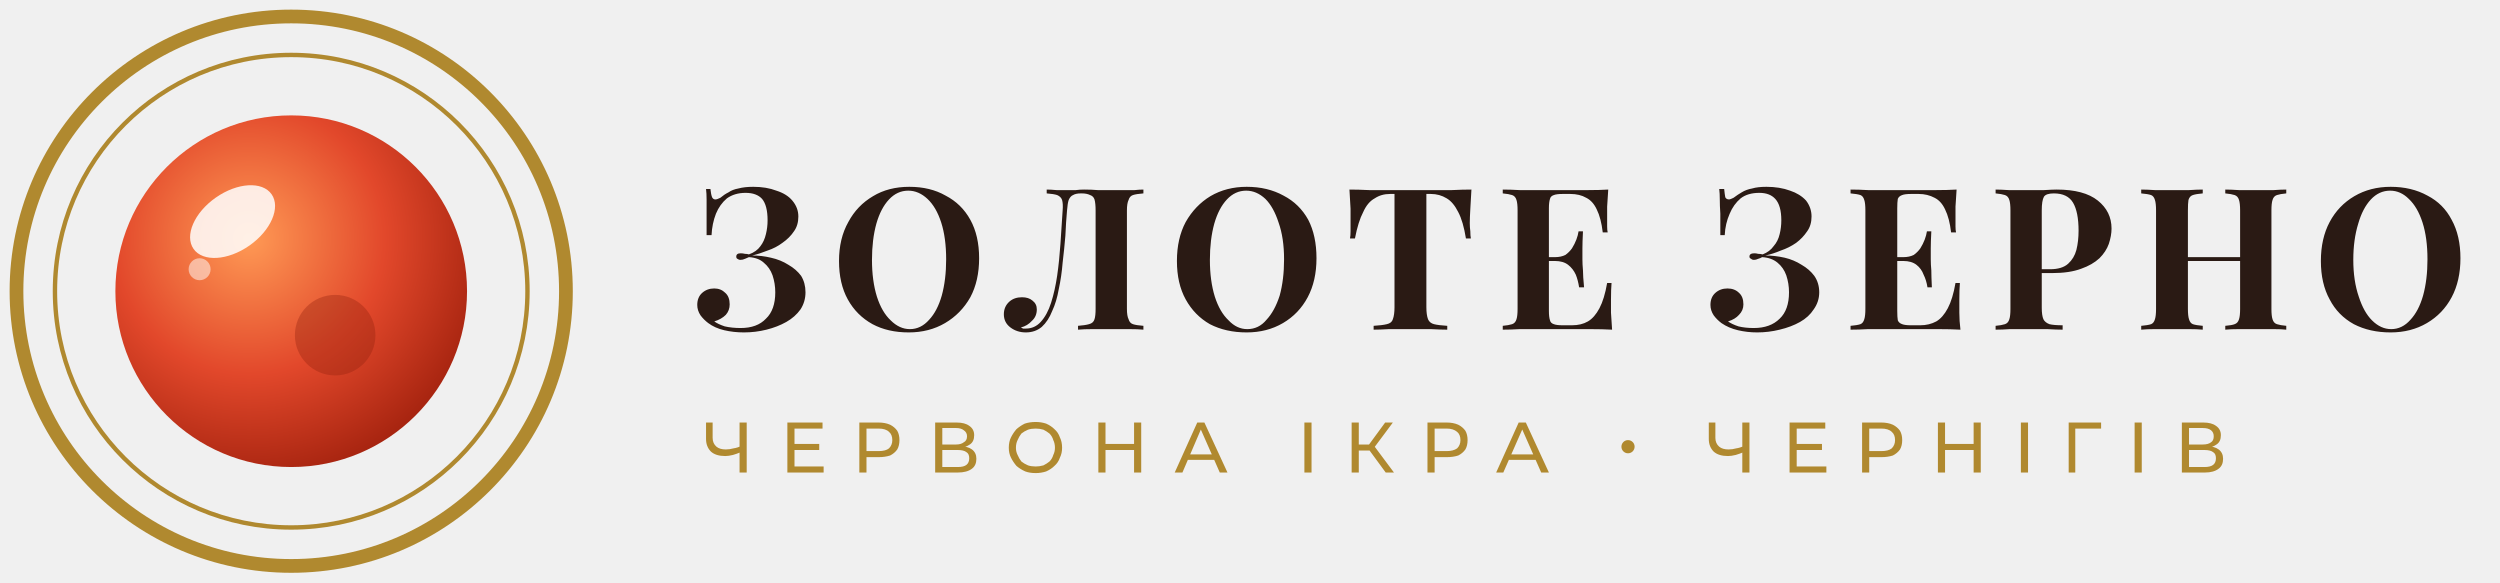
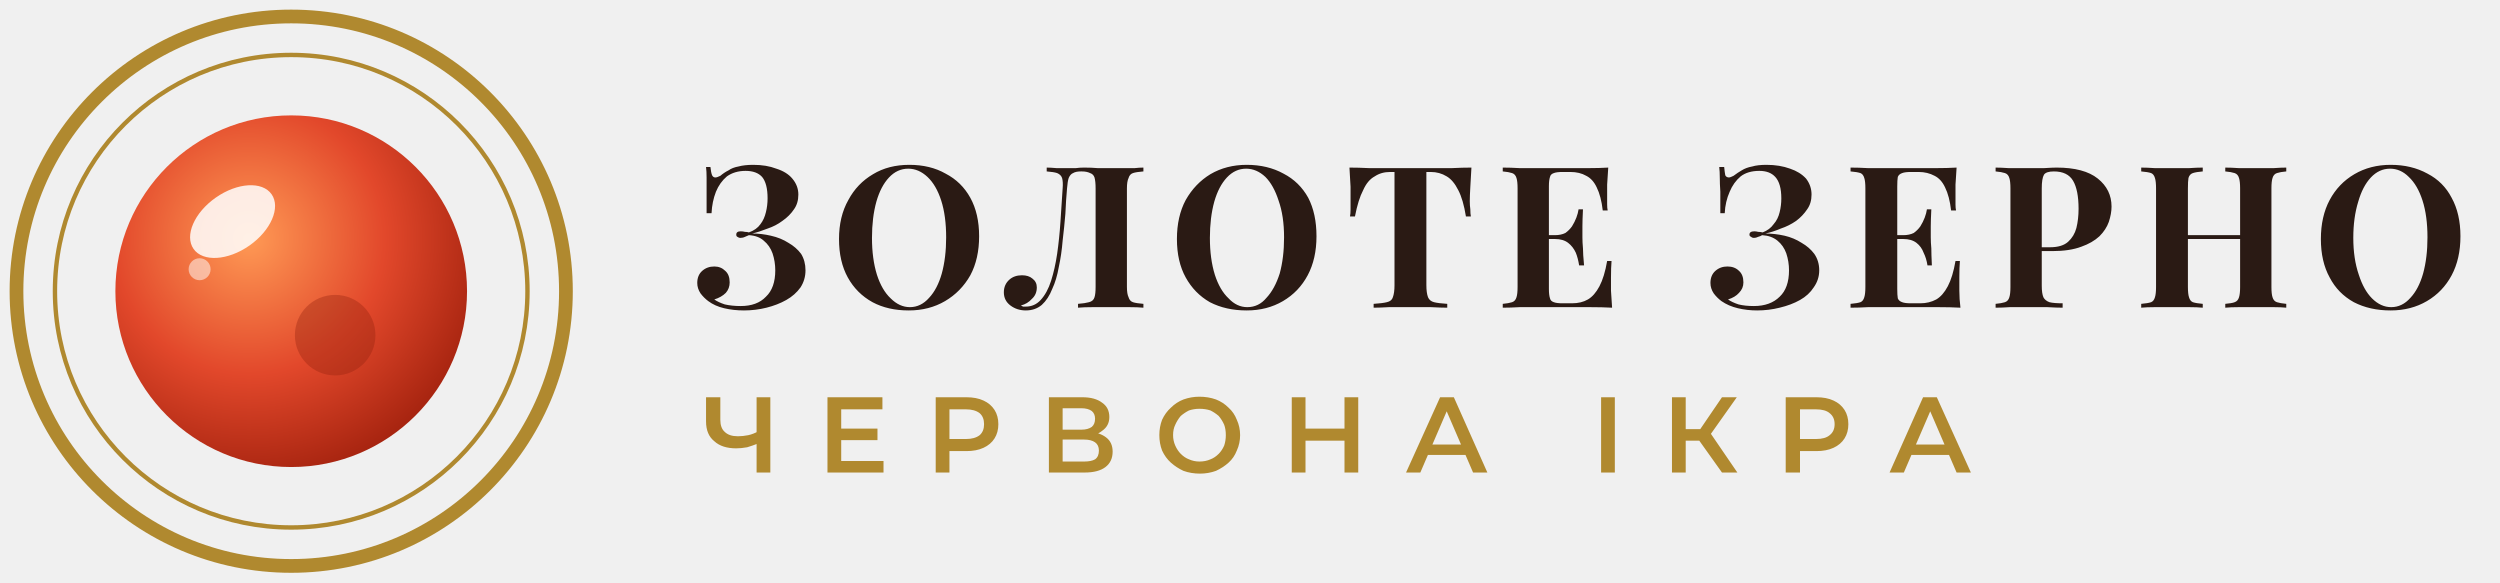
<svg xmlns="http://www.w3.org/2000/svg" viewBox="2 2 455 106" width="455" height="106">
  <defs>
    <radialGradient id="zg" cx="38%" cy="35%" r="70%">
      <stop offset="0" stop-color="#ff9a55" />
      <stop offset=".55" stop-color="#e2482b" />
      <stop offset="1" stop-color="#a5230f" />
    </radialGradient>
  </defs>
  <circle cx="55" cy="55" r="50" fill="none" stroke="#b0892f" stroke-width="2.5" />
  <circle cx="55" cy="55" r="43" fill="none" stroke="#b0892f" stroke-width=".8" />
  <circle cx="55" cy="55" r="32" fill="url(#zg)" />
  <circle cx="63.00" cy="63.00" r="7.33" fill="#8f1f0c" opacity=".35" />
  <ellipse cx="44.33" cy="42.33" rx="8.67" ry="5.33" fill="#fff" opacity=".85" transform="rotate(-35 44.33 42.33)" />
  <circle cx="38.33" cy="51.00" r="2.00" fill="#fff" opacity=".5" />
-   <path d="M139.1 36Q141.5 36 143.3 36.7Q145.2 37.3 146.2 38.5Q147.3 39.8 147.3 41.4Q147.3 43 146.5 44.1Q145.7 45.3 144.4 46.2Q143.2 47.1 141.7 47.6Q140.2 48.2 138.9 48.5Q140.6 48.5 142.3 48.9Q144.1 49.3 145.5 50.2Q146.9 51 147.8 52.2Q148.6 53.5 148.6 55.2Q148.6 56.9 147.7 58.3Q146.7 59.7 145.1 60.6Q143.5 61.5 141.5 62Q139.5 62.5 137.4 62.5Q135.5 62.5 133.8 62.1Q132.1 61.7 130.9 60.8Q130.1 60.2 129.5 59.4Q128.9 58.5 128.9 57.5Q128.9 56.1 129.8 55.3Q130.7 54.5 132 54.5Q133.2 54.5 134 55.3Q134.8 56 134.8 57.4Q134.8 58.5 134.1 59.3Q133.3 60.1 132 60.5Q132.7 61 133.9 61.4Q135.2 61.7 136.8 61.7Q139.8 61.7 141.4 60Q143.1 58.4 143.1 55.2Q143.1 53.6 142.6 52.1Q142.1 50.7 141 49.8Q140 48.9 138.3 48.8Q137.9 49 137.6 49.1Q137.2 49.3 136.7 49.3Q136.5 49.3 136.2 49.1Q136 49 136 48.7Q136 48.1 136.8 48.1Q137.2 48.1 137.6 48.2Q138 48.2 138.3 48.3Q139.7 47.8 140.4 46.8Q141.1 45.9 141.4 44.6Q141.7 43.4 141.7 42.1Q141.7 39.4 140.7 38.2Q139.7 37.1 137.7 37.1Q135.7 37.1 134.3 38.1Q133 39.2 132.3 40.9Q131.6 42.7 131.5 44.8H130.6Q130.6 42.5 130.6 40.9Q130.6 39.4 130.6 38.3Q130.6 37.2 130.5 36.4H131.3Q131.4 37.4 131.6 37.9Q131.8 38.3 132.2 38.3Q132.5 38.3 133.1 38Q133.8 37.4 134.6 37Q135.3 36.5 136.4 36.3Q137.5 36 139.1 36ZM167.5 36Q171.3 36 174.1 37.6Q177 39.1 178.6 42Q180.2 44.9 180.2 49Q180.2 53.1 178.6 56.1Q176.9 59.1 174 60.8Q171.1 62.5 167.4 62.5Q163.6 62.5 160.8 61Q157.9 59.4 156.3 56.5Q154.7 53.6 154.7 49.5Q154.7 45.4 156.4 42.4Q158 39.4 160.9 37.7Q163.7 36 167.5 36ZM167.3 36.7Q165.3 36.7 163.8 38.3Q162.3 39.9 161.5 42.7Q160.7 45.6 160.7 49.3Q160.7 53.1 161.6 56Q162.5 58.8 164.1 60.3Q165.7 61.9 167.6 61.9Q169.6 61.9 171.1 60.2Q172.6 58.6 173.4 55.8Q174.2 52.9 174.2 49.2Q174.2 45.3 173.3 42.5Q172.4 39.7 170.8 38.2Q169.2 36.7 167.3 36.7ZM210.1 36.5V37.2Q208.8 37.3 208.2 37.5Q207.6 37.7 207.4 38.4Q207.1 39 207.1 40.3V58.2Q207.1 59.5 207.4 60.1Q207.6 60.8 208.2 61Q208.8 61.2 210.1 61.3V62Q209.1 61.9 207.5 61.9Q206 61.9 204.2 61.9Q202.5 61.9 200.9 61.9Q199.3 61.9 198.2 62V61.3Q199.5 61.2 200.2 61Q201 60.8 201.2 60.1Q201.4 59.5 201.4 58.2V40.3Q201.4 39 201.2 38.3Q201 37.7 200.4 37.5Q199.8 37.2 198.9 37.2H198.7Q197.8 37.2 197.3 37.5Q196.8 37.7 196.5 38.4Q196.3 39 196.2 40.3Q196 42.5 195.9 44.9Q195.7 47.3 195.4 49.8Q195.2 52.3 194.7 54.6Q194.3 56.9 193.5 58.6Q192.8 60.4 191.6 61.5Q190.4 62.5 188.7 62.5Q187.1 62.5 185.9 61.6Q184.7 60.7 184.7 59.2Q184.7 57.8 185.7 56.9Q186.6 56.1 188 56.1Q189.2 56.1 189.9 56.7Q190.7 57.3 190.7 58.3Q190.7 59.6 189.8 60.4Q189 61.3 187.8 61.6Q188 61.7 188.2 61.8Q188.4 61.8 188.7 61.8Q190.3 61.8 191.4 60.6Q192.6 59.3 193.3 57.1Q194 54.9 194.4 52.2Q194.8 49.4 195 46.4Q195.2 43.3 195.4 40.3Q195.5 39.1 195.3 38.4Q195.1 37.8 194.4 37.5Q193.8 37.3 192.5 37.2V36.5Q193.2 36.5 194.3 36.6Q195.3 36.6 196.2 36.6Q197 36.6 197.8 36.6Q198.5 36.5 199.3 36.5Q200.7 36.5 201.8 36.6Q202.9 36.6 204.5 36.6Q205.4 36.6 206.4 36.6Q207.5 36.6 208.5 36.6Q209.4 36.5 210.1 36.5ZM228.9 36Q232.7 36 235.6 37.6Q238.5 39.1 240.1 42Q241.6 44.9 241.6 49Q241.6 53.1 240 56.1Q238.4 59.1 235.5 60.8Q232.6 62.5 228.9 62.5Q225.1 62.5 222.2 61Q219.4 59.4 217.8 56.5Q216.2 53.6 216.2 49.5Q216.2 45.4 217.8 42.4Q219.5 39.4 222.3 37.7Q225.2 36 228.9 36ZM228.8 36.7Q226.8 36.7 225.3 38.3Q223.8 39.9 223 42.7Q222.2 45.6 222.2 49.3Q222.2 53.1 223.1 56Q224 58.8 225.6 60.3Q227.1 61.9 229 61.9Q231.1 61.9 232.5 60.2Q234 58.6 234.9 55.8Q235.7 52.9 235.7 49.2Q235.7 45.3 234.7 42.5Q233.8 39.7 232.3 38.2Q230.7 36.7 228.8 36.7ZM269.8 36.5Q269.7 38.3 269.6 40Q269.5 41.7 269.5 42.6Q269.5 43.4 269.6 44.1Q269.6 44.9 269.7 45.4H268.8Q268.3 42.3 267.4 40.6Q266.5 38.8 265.3 38.1Q264 37.3 262.4 37.3H261.6V57.9Q261.6 59.3 261.9 60.1Q262.2 60.8 263 61Q263.8 61.2 265.4 61.3V62Q264.3 62 262.4 61.9Q260.6 61.9 258.6 61.9Q256.6 61.9 254.8 61.9Q253.1 62 252 62V61.3Q253.6 61.2 254.4 61Q255.3 60.8 255.5 60.1Q255.8 59.3 255.8 57.9V37.3H255Q253.4 37.3 252.2 38.1Q250.9 38.8 250.1 40.6Q249.2 42.3 248.6 45.4H247.7Q247.8 44.9 247.8 44.1Q247.8 43.4 247.8 42.6Q247.8 41.7 247.8 40Q247.7 38.3 247.6 36.5Q249.2 36.5 251.2 36.6Q253.2 36.6 255.1 36.6Q257.1 36.6 258.7 36.6Q260.3 36.6 262.3 36.6Q264.3 36.6 266.2 36.6Q268.2 36.5 269.8 36.5ZM294.7 36.5Q294.6 38.1 294.5 39.6Q294.5 41 294.5 41.8Q294.5 42.6 294.5 43.2Q294.5 43.9 294.6 44.3H293.7Q293.4 41.7 292.6 40.1Q291.9 38.6 290.7 38Q289.5 37.3 287.8 37.3H286.4Q285.3 37.3 284.8 37.5Q284.2 37.7 284.1 38.2Q283.9 38.8 283.9 39.9V58.6Q283.9 59.7 284.1 60.3Q284.2 60.8 284.8 61Q285.3 61.2 286.4 61.2H288.1Q289.8 61.2 291 60.5Q292.2 59.8 293.1 58.1Q294 56.4 294.5 53.5H295.3Q295.2 54.7 295.2 56.5Q295.2 57.4 295.2 58.9Q295.3 60.4 295.4 62Q293.6 61.9 291.3 61.9Q289 61.9 287.2 61.9Q286.3 61.9 284.9 61.9Q283.5 61.9 281.9 61.9Q280.2 61.9 278.6 61.9Q276.9 62 275.5 62V61.3Q276.6 61.2 277.2 61Q277.8 60.8 278 60.1Q278.2 59.5 278.2 58.2V40.3Q278.2 39 278 38.4Q277.8 37.7 277.2 37.5Q276.6 37.3 275.5 37.2V36.5Q276.9 36.5 278.6 36.6Q280.2 36.6 281.9 36.6Q283.5 36.6 284.9 36.6Q286.3 36.6 287.2 36.6Q288.9 36.6 291 36.6Q293.1 36.6 294.7 36.5ZM289.1 48.8Q289.1 48.8 289.1 49.2Q289.1 49.5 289.1 49.5H282.8Q282.8 49.5 282.8 49.2Q282.8 48.8 282.8 48.8ZM290.1 44.1Q290 46.1 290 47.2Q290 48.3 290 49.2Q290 50.1 290.1 51.2Q290.1 52.2 290.3 54.3H289.4Q289.2 53 288.8 52Q288.3 50.9 287.4 50.2Q286.5 49.5 285 49.5V48.8Q286.1 48.8 286.9 48.4Q287.6 47.9 288.1 47.2Q288.6 46.4 288.9 45.6Q289.2 44.8 289.3 44.1ZM323.5 36Q325.9 36 327.8 36.7Q329.6 37.3 330.7 38.5Q331.7 39.8 331.7 41.4Q331.7 43 330.9 44.1Q330.1 45.3 328.9 46.2Q327.6 47.1 326.1 47.6Q324.7 48.2 323.3 48.5Q325 48.5 326.8 48.9Q328.5 49.3 329.9 50.2Q331.3 51 332.2 52.2Q333.1 53.5 333.1 55.2Q333.1 56.9 332.1 58.3Q331.2 59.7 329.6 60.6Q328 61.5 325.9 62Q323.9 62.5 321.8 62.5Q320 62.5 318.3 62.1Q316.6 61.7 315.3 60.8Q314.5 60.2 313.9 59.4Q313.3 58.5 313.3 57.5Q313.3 56.1 314.2 55.3Q315.1 54.5 316.4 54.5Q317.7 54.5 318.5 55.3Q319.3 56 319.3 57.4Q319.3 58.5 318.5 59.3Q317.8 60.1 316.5 60.5Q317.2 61 318.4 61.4Q319.6 61.7 321.2 61.7Q324.2 61.7 325.9 60Q327.6 58.4 327.6 55.2Q327.6 53.6 327.1 52.1Q326.6 50.7 325.5 49.8Q324.4 48.9 322.7 48.8Q322.4 49 322 49.1Q321.6 49.3 321.2 49.3Q320.9 49.3 320.7 49.1Q320.4 49 320.4 48.7Q320.4 48.1 321.3 48.1Q321.6 48.1 322 48.2Q322.4 48.2 322.8 48.3Q324.1 47.8 324.8 46.8Q325.6 45.9 325.9 44.6Q326.2 43.4 326.2 42.1Q326.2 39.4 325.1 38.2Q324.1 37.1 322.2 37.1Q320.1 37.1 318.8 38.1Q317.5 39.2 316.8 40.9Q316 42.7 315.9 44.8H315.1Q315.1 42.5 315.1 40.9Q315 39.4 315 38.3Q315 37.2 314.9 36.4H315.8Q315.9 37.4 316 37.9Q316.2 38.3 316.7 38.3Q316.9 38.3 317.5 38Q318.3 37.4 319 37Q319.8 36.5 320.9 36.3Q321.9 36 323.5 36ZM358.1 36.5Q358 38.1 357.9 39.6Q357.9 41 357.9 41.8Q357.9 42.6 357.9 43.2Q357.9 43.9 358 44.3H357.1Q356.8 41.7 356 40.1Q355.3 38.6 354.1 38Q352.8 37.3 351.2 37.3H349.8Q348.7 37.3 348.2 37.5Q347.6 37.7 347.4 38.2Q347.3 38.8 347.3 39.9V58.6Q347.3 59.7 347.4 60.3Q347.6 60.8 348.2 61Q348.7 61.2 349.8 61.2H351.5Q353.1 61.2 354.4 60.5Q355.6 59.8 356.5 58.1Q357.4 56.4 357.9 53.5H358.7Q358.6 54.7 358.6 56.5Q358.6 57.4 358.6 58.9Q358.6 60.4 358.8 62Q357 61.9 354.7 61.9Q352.4 61.9 350.6 61.9Q349.7 61.9 348.3 61.9Q346.9 61.9 345.3 61.9Q343.6 61.9 342 61.9Q340.3 62 338.8 62V61.3Q340 61.2 340.6 61Q341.1 60.8 341.3 60.1Q341.5 59.5 341.5 58.2V40.3Q341.5 39 341.3 38.4Q341.1 37.7 340.6 37.5Q340 37.3 338.8 37.2V36.5Q340.3 36.5 342 36.6Q343.6 36.6 345.3 36.6Q346.9 36.6 348.3 36.6Q349.7 36.6 350.6 36.6Q352.2 36.6 354.3 36.6Q356.4 36.6 358.1 36.5ZM352.5 48.8Q352.5 48.8 352.5 49.2Q352.5 49.5 352.5 49.5H346.2Q346.2 49.5 346.2 49.2Q346.2 48.8 346.2 48.8ZM353.5 44.1Q353.4 46.1 353.4 47.2Q353.4 48.3 353.4 49.2Q353.4 50.1 353.5 51.2Q353.5 52.2 353.6 54.3H352.8Q352.6 53 352.1 52Q351.7 50.9 350.8 50.2Q349.9 49.5 348.4 49.5V48.8Q349.5 48.8 350.3 48.4Q351 47.9 351.5 47.2Q352 46.4 352.3 45.6Q352.6 44.8 352.7 44.1ZM365.2 36.5Q366.1 36.5 367.6 36.6Q369.1 36.6 370.6 36.6Q372.4 36.6 374 36.6Q375.6 36.5 376.3 36.5Q381.3 36.5 383.8 38.5Q386.3 40.5 386.3 43.6Q386.3 44.9 385.8 46.4Q385.3 47.8 384.1 49Q382.8 50.2 380.8 50.9Q378.7 51.7 375.5 51.7H371.8V51H375.1Q377.3 51 378.4 50Q379.5 49 379.9 47.5Q380.3 45.9 380.3 44Q380.3 40.6 379.3 38.9Q378.3 37.2 375.8 37.2Q374.4 37.2 374 37.8Q373.6 38.5 373.6 40.3V58Q373.6 59.4 373.9 60.1Q374.2 60.7 375 61Q375.8 61.2 377.4 61.2V62Q376.3 62 374.6 61.9Q372.8 61.9 370.9 61.9Q369.3 61.9 367.8 61.9Q366.4 62 365.2 62V61.3Q366.3 61.2 366.9 61Q367.5 60.8 367.7 60.1Q367.9 59.5 367.9 58.2V40.3Q367.9 39 367.7 38.4Q367.5 37.7 366.9 37.5Q366.3 37.3 365.2 37.2ZM407 62V61.3Q408.2 61.2 408.7 61Q409.3 60.8 409.5 60.1Q409.7 59.5 409.7 58.2V40.3Q409.7 39 409.5 38.4Q409.3 37.7 408.7 37.5Q408.1 37.3 407 37.2V36.5Q408 36.5 409.5 36.6Q411.1 36.6 412.7 36.6Q414.3 36.6 415.8 36.6Q417.2 36.5 418.1 36.5V37.2Q417 37.3 416.4 37.5Q415.8 37.7 415.6 38.4Q415.4 39 415.4 40.3V58.2Q415.4 59.5 415.6 60.1Q415.8 60.8 416.4 61Q417 61.2 418.1 61.3V62Q417.2 61.9 415.8 61.9Q414.3 61.9 412.7 61.9Q411.1 61.9 409.5 61.9Q408 61.9 407 62ZM391.7 62V61.3Q392.9 61.2 393.5 61Q394 60.8 394.2 60.1Q394.4 59.5 394.4 58.2V40.3Q394.4 39 394.2 38.4Q394 37.7 393.5 37.5Q392.9 37.3 391.7 37.2V36.5Q392.7 36.5 394.2 36.6Q395.7 36.6 397.4 36.6Q398.9 36.6 400.4 36.6Q401.9 36.5 402.9 36.5V37.2Q401.7 37.3 401.1 37.5Q400.5 37.7 400.3 38.4Q400.2 39 400.2 40.3V58.2Q400.2 59.5 400.4 60.1Q400.6 60.8 401.1 61Q401.7 61.2 402.9 61.3V62Q401.9 61.9 400.4 61.9Q398.9 61.9 397.4 61.9Q395.7 61.9 394.2 61.9Q392.7 61.9 391.7 62ZM397.8 49.5V48.8H412V49.5ZM437.1 36Q440.9 36 443.8 37.6Q446.7 39.1 448.2 42Q449.8 44.9 449.8 49Q449.8 53.1 448.2 56.1Q446.6 59.1 443.7 60.8Q440.8 62.5 437.1 62.5Q433.3 62.5 430.4 61Q427.5 59.4 426 56.5Q424.4 53.6 424.4 49.5Q424.4 45.4 426 42.4Q427.6 39.4 430.5 37.7Q433.4 36 437.1 36ZM437 36.7Q435 36.7 433.5 38.3Q432 39.9 431.2 42.7Q430.3 45.6 430.3 49.3Q430.3 53.1 431.3 56Q432.2 58.8 433.7 60.3Q435.3 61.9 437.2 61.9Q439.2 61.9 440.7 60.2Q442.2 58.6 443 55.8Q443.8 52.9 443.8 49.2Q443.8 45.3 442.9 42.5Q442 39.7 440.4 38.2Q438.9 36.7 437 36.7Z" fill="#2a1a14" />
-   <path d="M134 85Q132.3 85 131.4 84.2Q130.5 83.3 130.5 81.9V78.9H131.7V81.7Q131.7 82.7 132.4 83.3Q133 83.8 134.1 83.8Q134.8 83.8 135.5 83.6Q136.2 83.5 136.8 83.2L136.8 84.3Q136.1 84.6 135.4 84.8Q134.6 85 134 85ZM136.6 88V78.9H137.9V88ZM145.3 88V78.9H151.7V80H146.6V86.9H151.9V88ZM146.4 83.9V82.8H151.1V83.9ZM158.4 88V78.9H161.9Q163.1 78.9 164 79.3Q164.8 79.7 165.3 80.4Q165.7 81.1 165.7 82.1Q165.7 83.1 165.3 83.8Q164.8 84.5 164 84.9Q163.1 85.2 161.9 85.2H159.1L159.7 84.6V88ZM159.7 84.8 159.1 84.1H161.9Q163.2 84.1 163.8 83.6Q164.4 83 164.4 82.1Q164.4 81.1 163.8 80.6Q163.2 80 161.9 80H159.1L159.7 79.4ZM172.2 88V78.9H176.1Q177.6 78.9 178.4 79.5Q179.3 80.1 179.3 81.2Q179.3 82.4 178.5 82.9Q177.7 83.5 176.3 83.5L176.6 83.2Q178.1 83.2 178.9 83.8Q179.7 84.4 179.7 85.5Q179.7 86.7 178.9 87.3Q178 88 176.3 88ZM173.5 87H176.3Q177.4 87 177.9 86.6Q178.4 86.2 178.4 85.4Q178.4 84.6 177.9 84.3Q177.4 83.9 176.3 83.9H173.5ZM173.5 82.9H176Q176.9 82.9 177.4 82.5Q178 82.2 178 81.4Q178 80.7 177.4 80.3Q176.9 79.9 176 79.9H173.5ZM190.5 88.1Q189.4 88.1 188.6 87.8Q187.7 87.4 187 86.8Q186.4 86.1 186 85.3Q185.6 84.5 185.6 83.5Q185.6 82.4 186 81.6Q186.4 80.8 187 80.1Q187.7 79.5 188.5 79.1Q189.4 78.8 190.5 78.8Q191.5 78.8 192.4 79.1Q193.3 79.5 193.9 80.1Q194.6 80.7 194.9 81.6Q195.3 82.4 195.3 83.5Q195.3 84.5 194.9 85.3Q194.6 86.2 193.9 86.8Q193.3 87.4 192.4 87.8Q191.5 88.1 190.5 88.1ZM190.5 86.9Q191.2 86.9 191.9 86.7Q192.5 86.4 193 86Q193.5 85.5 193.7 84.8Q194 84.2 194 83.5Q194 82.7 193.7 82.1Q193.5 81.4 193 80.9Q192.5 80.5 191.9 80.2Q191.2 80 190.5 80Q189.7 80 189.1 80.2Q188.4 80.5 187.9 80.9Q187.5 81.4 187.2 82.1Q186.9 82.7 186.9 83.5Q186.9 84.2 187.2 84.8Q187.5 85.5 187.9 86Q188.4 86.4 189.1 86.7Q189.7 86.9 190.5 86.9ZM208.4 88V78.9H209.7V88ZM201.9 88V78.9H203.2V88ZM203.1 83.9V82.8H208.6V83.9ZM215.8 88 219.9 78.9H221.2L225.4 88H224L220.3 79.6H220.8L217.2 88ZM217.6 85.7 217.9 84.7H223L223.4 85.7ZM239.4 88V78.9H240.7V88ZM254.2 88 250.9 83.5 251.9 82.9 255.7 88ZM248 88V78.9H249.3V88ZM248.9 84V82.9H251.9V84ZM252 83.6 250.8 83.4 254.1 78.9H255.5ZM261.8 88V78.9H265.3Q266.5 78.9 267.4 79.3Q268.2 79.7 268.7 80.4Q269.1 81.1 269.1 82.1Q269.1 83.1 268.7 83.8Q268.2 84.5 267.4 84.9Q266.5 85.2 265.3 85.2H262.5L263.1 84.6V88ZM263.1 84.8 262.5 84.1H265.3Q266.5 84.1 267.2 83.6Q267.8 83 267.8 82.1Q267.8 81.1 267.2 80.6Q266.5 80 265.3 80H262.5L263.1 79.4ZM274.3 88 278.4 78.9H279.7L283.9 88H282.5L278.8 79.6H279.3L275.6 88ZM276.1 85.7 276.4 84.7H281.5L281.9 85.7ZM316.5 85Q314.8 85 313.9 84.2Q313 83.3 313 81.9V78.9H314.2V81.7Q314.2 82.7 314.9 83.3Q315.5 83.8 316.6 83.8Q317.3 83.8 318 83.6Q318.7 83.5 319.3 83.2L319.3 84.3Q318.6 84.6 317.9 84.8Q317.1 85 316.5 85ZM319.1 88V78.9H320.4V88ZM327.7 88V78.9H334.2V80H329V86.9H334.4V88ZM328.9 83.9V82.8H333.6V83.9ZM340.9 88V78.9H344.4Q345.6 78.9 346.5 79.3Q347.3 79.7 347.8 80.4Q348.2 81.1 348.2 82.1Q348.2 83.1 347.8 83.8Q347.3 84.5 346.5 84.9Q345.6 85.2 344.4 85.2H341.6L342.2 84.6V88ZM342.2 84.8 341.6 84.1H344.4Q345.7 84.1 346.3 83.6Q346.9 83 346.9 82.1Q346.9 81.1 346.3 80.6Q345.7 80 344.4 80H341.6L342.2 79.4ZM361.2 88V78.9H362.5V88ZM354.7 88V78.9H356V88ZM355.8 83.9V82.8H361.3V83.9ZM369.8 88V78.9H371.1V88ZM378.5 88V78.9H384.4L384.4 80H379.4L379.7 79.7L379.7 88ZM390.5 88V78.9H391.8V88ZM399.1 88V78.9H403Q404.5 78.9 405.3 79.5Q406.2 80.1 406.2 81.2Q406.2 82.4 405.4 82.9Q404.6 83.5 403.3 83.5L403.5 83.2Q405 83.2 405.8 83.8Q406.6 84.4 406.6 85.5Q406.6 86.7 405.8 87.3Q404.9 88 403.3 88ZM400.4 87H403.2Q404.3 87 404.8 86.6Q405.3 86.2 405.3 85.4Q405.3 84.6 404.8 84.3Q404.3 83.9 403.2 83.9H400.4ZM400.4 82.9H402.9Q403.9 82.9 404.4 82.5Q404.9 82.2 404.9 81.4Q404.9 80.7 404.4 80.3Q403.9 79.9 402.9 79.9H400.4Z" fill="#b0892f" />
-   <circle cx="298.3" cy="83.3" r="1.2" fill="#b0892f" />
+   <path d="M139.1 32Q141.5 32 143.3 32.7Q145.2 33.3 146.2 34.5Q147.3 35.8 147.3 37.4Q147.3 39 146.5 40.1Q145.7 41.3 144.4 42.2Q143.2 43.1 141.7 43.6Q140.2 44.2 138.9 44.5Q140.6 44.5 142.3 44.9Q144.1 45.3 145.5 46.2Q146.9 47 147.8 48.2Q148.6 49.5 148.6 51.2Q148.6 52.9 147.7 54.3Q146.7 55.7 145.1 56.6Q143.5 57.5 141.5 58Q139.5 58.5 137.4 58.5Q135.5 58.5 133.8 58.1Q132.1 57.7 130.9 56.8Q130.1 56.2 129.5 55.4Q128.9 54.5 128.9 53.5Q128.9 52.1 129.8 51.3Q130.7 50.5 132 50.5Q133.2 50.5 134 51.3Q134.8 52 134.8 53.4Q134.8 54.5 134.1 55.3Q133.3 56.1 132 56.5Q132.7 57 133.9 57.4Q135.2 57.7 136.8 57.7Q139.8 57.7 141.4 56Q143.1 54.4 143.1 51.2Q143.1 49.6 142.6 48.1Q142.1 46.7 141 45.8Q140 44.9 138.3 44.8Q137.9 45 137.6 45.1Q137.2 45.3 136.7 45.3Q136.5 45.3 136.2 45.1Q136 45 136 44.7Q136 44.1 136.8 44.1Q137.2 44.1 137.6 44.2Q138 44.2 138.3 44.3Q139.7 43.8 140.4 42.8Q141.1 41.9 141.4 40.6Q141.7 39.4 141.7 38.1Q141.7 35.4 140.7 34.2Q139.7 33.1 137.7 33.1Q135.7 33.1 134.3 34.1Q133 35.2 132.3 36.9Q131.6 38.7 131.5 40.8H130.6Q130.6 38.5 130.6 36.9Q130.6 35.4 130.6 34.3Q130.6 33.2 130.5 32.4H131.3Q131.4 33.4 131.6 33.9Q131.8 34.3 132.2 34.3Q132.5 34.3 133.1 34Q133.8 33.4 134.6 33Q135.3 32.5 136.4 32.3Q137.5 32 139.1 32ZM167.5 32Q171.3 32 174.1 33.6Q177 35.1 178.6 38Q180.2 40.9 180.2 45Q180.2 49.1 178.6 52.1Q176.9 55.1 174 56.8Q171.1 58.5 167.4 58.5Q163.6 58.5 160.8 57Q157.9 55.4 156.3 52.5Q154.7 49.6 154.7 45.5Q154.7 41.4 156.4 38.4Q158 35.4 160.9 33.7Q163.7 32 167.5 32ZM167.3 32.7Q165.3 32.7 163.8 34.3Q162.3 35.9 161.5 38.7Q160.7 41.6 160.7 45.3Q160.7 49.1 161.6 52Q162.5 54.8 164.1 56.3Q165.7 57.9 167.6 57.9Q169.6 57.9 171.1 56.2Q172.6 54.6 173.4 51.8Q174.2 48.9 174.2 45.2Q174.2 41.3 173.3 38.5Q172.4 35.7 170.8 34.2Q169.2 32.7 167.3 32.7ZM210.1 32.5V33.2Q208.8 33.3 208.2 33.5Q207.6 33.7 207.4 34.4Q207.1 35 207.1 36.3V54.2Q207.1 55.5 207.4 56.1Q207.6 56.8 208.2 57Q208.8 57.2 210.1 57.3V58Q209.1 57.9 207.5 57.9Q206 57.9 204.2 57.9Q202.5 57.9 200.9 57.9Q199.3 57.9 198.2 58V57.3Q199.5 57.2 200.2 57Q201 56.8 201.2 56.1Q201.4 55.5 201.4 54.2V36.3Q201.4 35 201.2 34.3Q201 33.7 200.4 33.5Q199.8 33.2 198.9 33.2H198.7Q197.8 33.2 197.3 33.5Q196.8 33.7 196.5 34.4Q196.3 35 196.2 36.3Q196 38.5 195.9 40.9Q195.7 43.3 195.4 45.8Q195.2 48.3 194.7 50.6Q194.3 52.9 193.5 54.6Q192.8 56.4 191.6 57.5Q190.4 58.5 188.7 58.5Q187.1 58.5 185.9 57.6Q184.7 56.7 184.7 55.2Q184.7 53.8 185.7 52.9Q186.6 52.1 188 52.1Q189.2 52.1 189.9 52.7Q190.7 53.3 190.7 54.3Q190.7 55.6 189.8 56.4Q189 57.3 187.8 57.6Q188 57.7 188.2 57.8Q188.4 57.8 188.7 57.8Q190.3 57.8 191.4 56.6Q192.6 55.3 193.3 53.1Q194 50.9 194.4 48.2Q194.8 45.4 195 42.4Q195.2 39.3 195.4 36.3Q195.5 35.1 195.3 34.4Q195.1 33.8 194.4 33.5Q193.8 33.3 192.5 33.2V32.5Q193.2 32.5 194.3 32.6Q195.3 32.6 196.2 32.6Q197 32.6 197.8 32.6Q198.5 32.5 199.3 32.5Q200.7 32.5 201.8 32.6Q202.9 32.6 204.5 32.6Q205.4 32.6 206.4 32.6Q207.5 32.6 208.5 32.6Q209.4 32.5 210.1 32.5ZM228.9 32Q232.7 32 235.6 33.6Q238.5 35.1 240.1 38Q241.6 40.9 241.6 45Q241.6 49.1 240 52.1Q238.4 55.1 235.5 56.8Q232.6 58.5 228.9 58.5Q225.1 58.5 222.2 57Q219.4 55.4 217.8 52.5Q216.2 49.6 216.2 45.5Q216.2 41.4 217.8 38.4Q219.5 35.4 222.3 33.7Q225.2 32 228.9 32ZM228.8 32.7Q226.8 32.7 225.3 34.3Q223.8 35.9 223 38.7Q222.2 41.6 222.2 45.3Q222.2 49.1 223.1 52Q224 54.8 225.6 56.3Q227.1 57.9 229 57.9Q231.1 57.9 232.5 56.2Q234 54.6 234.9 51.8Q235.7 48.9 235.7 45.2Q235.7 41.3 234.7 38.5Q233.8 35.7 232.3 34.2Q230.7 32.7 228.8 32.7ZM269.8 32.5Q269.7 34.3 269.6 36Q269.5 37.7 269.5 38.6Q269.5 39.4 269.6 40.1Q269.6 40.9 269.7 41.4H268.8Q268.3 38.3 267.4 36.6Q266.5 34.8 265.3 34.1Q264 33.3 262.4 33.3H261.6V53.9Q261.6 55.3 261.9 56.1Q262.2 56.8 263 57Q263.8 57.2 265.4 57.3V58Q264.3 58 262.4 57.9Q260.6 57.9 258.6 57.9Q256.6 57.9 254.8 57.9Q253.1 58 252 58V57.3Q253.6 57.2 254.4 57Q255.3 56.8 255.5 56.1Q255.8 55.3 255.8 53.9V33.3H255Q253.4 33.3 252.2 34.1Q250.9 34.8 250.1 36.6Q249.2 38.3 248.6 41.4H247.7Q247.8 40.9 247.8 40.1Q247.8 39.4 247.8 38.6Q247.8 37.7 247.8 36Q247.7 34.3 247.6 32.5Q249.2 32.5 251.2 32.6Q253.2 32.6 255.1 32.6Q257.1 32.6 258.7 32.6Q260.3 32.6 262.3 32.6Q264.3 32.6 266.2 32.6Q268.2 32.5 269.8 32.5ZM294.7 32.5Q294.6 34.1 294.5 35.6Q294.5 37 294.5 37.8Q294.5 38.6 294.5 39.2Q294.5 39.9 294.6 40.3H293.7Q293.4 37.7 292.6 36.1Q291.9 34.6 290.7 34Q289.5 33.3 287.8 33.3H286.4Q285.3 33.3 284.8 33.5Q284.2 33.7 284.1 34.2Q283.9 34.8 283.9 35.9V54.6Q283.9 55.7 284.1 56.3Q284.2 56.8 284.8 57Q285.3 57.2 286.4 57.2H288.1Q289.8 57.2 291 56.5Q292.2 55.8 293.1 54.1Q294 52.4 294.5 49.5H295.3Q295.2 50.7 295.2 52.5Q295.2 53.4 295.2 54.9Q295.3 56.4 295.4 58Q293.6 57.9 291.3 57.9Q289 57.9 287.2 57.9Q286.3 57.9 284.9 57.9Q283.5 57.9 281.9 57.9Q280.2 57.9 278.6 57.9Q276.9 58 275.5 58V57.3Q276.6 57.2 277.2 57Q277.8 56.8 278 56.1Q278.2 55.5 278.2 54.2V36.3Q278.2 35 278 34.4Q277.8 33.7 277.2 33.5Q276.6 33.3 275.5 33.2V32.5Q276.9 32.5 278.6 32.6Q280.2 32.6 281.9 32.6Q283.5 32.6 284.9 32.6Q286.3 32.6 287.2 32.6Q288.9 32.6 291 32.6Q293.1 32.6 294.7 32.5ZM289.1 44.8Q289.1 44.8 289.1 45.2Q289.1 45.5 289.1 45.5H282.8Q282.8 45.5 282.8 45.2Q282.8 44.8 282.8 44.8ZM290.1 40.1Q290 42.1 290 43.2Q290 44.3 290 45.2Q290 46.1 290.1 47.2Q290.1 48.2 290.3 50.3H289.4Q289.2 49 288.8 48Q288.3 46.9 287.4 46.2Q286.5 45.5 285 45.5V44.8Q286.1 44.8 286.9 44.4Q287.6 43.9 288.1 43.2Q288.6 42.4 288.9 41.6Q289.2 40.8 289.3 40.1ZM323.5 32Q325.9 32 327.8 32.7Q329.6 33.3 330.7 34.5Q331.7 35.8 331.7 37.4Q331.7 39 330.9 40.1Q330.1 41.3 328.9 42.2Q327.6 43.1 326.1 43.6Q324.7 44.2 323.3 44.5Q325 44.5 326.8 44.9Q328.5 45.3 329.9 46.2Q331.3 47 332.2 48.2Q333.1 49.5 333.1 51.2Q333.1 52.9 332.1 54.3Q331.2 55.7 329.6 56.6Q328 57.5 325.9 58Q323.9 58.5 321.8 58.5Q320 58.5 318.3 58.1Q316.6 57.7 315.3 56.8Q314.5 56.2 313.9 55.4Q313.3 54.5 313.3 53.5Q313.3 52.1 314.2 51.3Q315.1 50.5 316.4 50.5Q317.7 50.5 318.5 51.3Q319.3 52 319.3 53.4Q319.3 54.5 318.5 55.3Q317.8 56.1 316.5 56.5Q317.2 57 318.4 57.4Q319.6 57.7 321.2 57.7Q324.2 57.7 325.9 56Q327.6 54.4 327.6 51.2Q327.6 49.6 327.1 48.1Q326.6 46.7 325.5 45.8Q324.4 44.9 322.7 44.8Q322.4 45 322 45.1Q321.6 45.3 321.2 45.3Q320.9 45.3 320.7 45.1Q320.4 45 320.4 44.7Q320.4 44.1 321.3 44.1Q321.6 44.1 322 44.2Q322.4 44.2 322.8 44.3Q324.1 43.8 324.8 42.8Q325.6 41.9 325.9 40.6Q326.2 39.4 326.2 38.1Q326.2 35.4 325.1 34.2Q324.1 33.1 322.2 33.1Q320.1 33.1 318.8 34.1Q317.5 35.2 316.8 36.9Q316 38.7 315.9 40.8H315.1Q315.1 38.5 315.1 36.9Q315 35.4 315 34.3Q315 33.2 314.9 32.4H315.8Q315.9 33.4 316 33.9Q316.2 34.3 316.7 34.3Q316.9 34.3 317.5 34Q318.3 33.4 319 33Q319.8 32.5 320.9 32.3Q321.9 32 323.5 32ZM358.1 32.5Q358 34.1 357.9 35.6Q357.9 37 357.9 37.8Q357.9 38.6 357.9 39.2Q357.9 39.9 358 40.3H357.1Q356.8 37.7 356 36.1Q355.3 34.6 354.1 34Q352.8 33.3 351.2 33.3H349.8Q348.7 33.3 348.2 33.5Q347.6 33.7 347.4 34.2Q347.3 34.8 347.3 35.9V54.6Q347.3 55.7 347.4 56.3Q347.6 56.8 348.2 57Q348.7 57.2 349.8 57.2H351.5Q353.1 57.2 354.4 56.5Q355.6 55.8 356.5 54.1Q357.4 52.4 357.9 49.5H358.7Q358.6 50.7 358.6 52.5Q358.6 53.4 358.6 54.9Q358.6 56.4 358.8 58Q357 57.9 354.7 57.9Q352.4 57.9 350.6 57.9Q349.7 57.9 348.3 57.9Q346.9 57.9 345.3 57.9Q343.6 57.9 342 57.9Q340.3 58 338.8 58V57.3Q340 57.2 340.6 57Q341.1 56.8 341.3 56.1Q341.5 55.5 341.5 54.2V36.3Q341.5 35 341.3 34.4Q341.1 33.7 340.6 33.5Q340 33.3 338.8 33.2V32.5Q340.3 32.5 342 32.6Q343.6 32.6 345.3 32.6Q346.9 32.6 348.3 32.6Q349.7 32.6 350.6 32.6Q352.2 32.6 354.3 32.6Q356.4 32.6 358.1 32.5ZM352.5 44.8Q352.5 44.8 352.5 45.2Q352.5 45.5 352.5 45.5H346.2Q346.2 45.5 346.2 45.2Q346.2 44.8 346.2 44.8ZM353.5 40.1Q353.4 42.1 353.4 43.2Q353.4 44.3 353.4 45.2Q353.4 46.1 353.5 47.2Q353.5 48.2 353.6 50.3H352.8Q352.6 49 352.1 48Q351.7 46.9 350.8 46.2Q349.9 45.5 348.4 45.5V44.8Q349.5 44.8 350.3 44.4Q351 43.9 351.5 43.2Q352 42.4 352.3 41.6Q352.6 40.8 352.7 40.1ZM365.2 32.5Q366.1 32.5 367.6 32.6Q369.1 32.6 370.6 32.6Q372.4 32.6 374 32.6Q375.6 32.5 376.3 32.5Q381.3 32.5 383.8 34.5Q386.3 36.5 386.3 39.6Q386.3 40.9 385.8 42.4Q385.3 43.8 384.1 45Q382.8 46.2 380.8 46.9Q378.7 47.7 375.5 47.7H371.8V47H375.1Q377.3 47 378.4 46Q379.5 45 379.9 43.5Q380.3 41.9 380.3 40Q380.3 36.6 379.3 34.9Q378.3 33.2 375.8 33.2Q374.4 33.2 374 33.8Q373.6 34.5 373.6 36.3V54Q373.6 55.4 373.9 56.1Q374.2 56.7 375 57Q375.8 57.2 377.4 57.2V58Q376.3 58 374.6 57.9Q372.8 57.9 370.9 57.9Q369.3 57.9 367.8 57.9Q366.4 58 365.2 58V57.3Q366.3 57.2 366.9 57Q367.5 56.8 367.7 56.1Q367.9 55.5 367.9 54.2V36.3Q367.9 35 367.7 34.4Q367.5 33.7 366.9 33.5Q366.3 33.3 365.2 33.2ZM407 58V57.3Q408.2 57.2 408.7 57Q409.3 56.8 409.5 56.1Q409.7 55.5 409.7 54.2V36.3Q409.7 35 409.5 34.4Q409.3 33.7 408.7 33.5Q408.1 33.3 407 33.2V32.5Q408 32.5 409.5 32.6Q411.1 32.6 412.7 32.6Q414.3 32.6 415.8 32.6Q417.2 32.5 418.1 32.5V33.2Q417 33.3 416.4 33.5Q415.8 33.7 415.6 34.4Q415.4 35 415.4 36.3V54.2Q415.4 55.5 415.6 56.1Q415.8 56.8 416.4 57Q417 57.2 418.1 57.3V58Q417.2 57.9 415.8 57.9Q414.3 57.9 412.7 57.9Q411.1 57.9 409.5 57.9Q408 57.9 407 58ZM391.7 58V57.3Q392.9 57.2 393.5 57Q394 56.8 394.2 56.1Q394.4 55.5 394.4 54.2V36.3Q394.4 35 394.2 34.4Q394 33.7 393.5 33.5Q392.9 33.3 391.7 33.2V32.5Q392.7 32.5 394.2 32.6Q395.7 32.6 397.4 32.6Q398.9 32.6 400.4 32.6Q401.9 32.5 402.9 32.5V33.2Q401.7 33.3 401.1 33.5Q400.5 33.7 400.3 34.4Q400.2 35 400.2 36.3V54.2Q400.2 55.5 400.4 56.1Q400.6 56.8 401.1 57Q401.7 57.2 402.9 57.3V58Q401.9 57.9 400.4 57.9Q398.9 57.9 397.4 57.9Q395.7 57.9 394.2 57.9Q392.7 57.9 391.7 58ZM397.8 45.5V44.8H412V45.5ZM437.1 32Q440.9 32 443.8 33.6Q446.7 35.1 448.2 38Q449.8 40.9 449.8 45Q449.8 49.1 448.2 52.1Q446.6 55.1 443.7 56.8Q440.8 58.5 437.1 58.5Q433.3 58.5 430.4 57Q427.5 55.4 426 52.5Q424.4 49.6 424.4 45.5Q424.4 41.4 426 38.4Q427.6 35.4 430.5 33.7Q433.4 32 437.1 32ZM437 32.7Q435 32.7 433.5 34.3Q432 35.9 431.2 38.7Q430.3 41.6 430.3 45.3Q430.3 49.1 431.3 52Q432.2 54.8 433.7 56.3Q435.3 57.9 437.2 57.9Q439.2 57.9 440.7 56.2Q442.2 54.6 443 51.8Q443.8 48.9 443.8 45.2Q443.8 41.3 442.9 38.5Q442 35.7 440.4 34.2Q438.9 32.7 437 32.7Z" fill="#2a1a14" />
+   <path d="M136 83.6Q133.4 83.6 132 82.3Q130.5 81.1 130.5 78.7V74.3H133.1V78.4Q133.1 79.9 133.9 80.6Q134.7 81.4 136.3 81.4Q137.2 81.4 138.2 81.2Q139.1 81 140 80.5L140 82.7Q139 83.1 138 83.4Q136.9 83.6 136 83.6ZM139.7 88V74.3H142.2V88ZM152.6 88V74.3H162.6V76.5H155.1V85.9H162.8V88ZM154.9 82.1V80H161.7V82.1ZM172.3 88V74.3H177.9Q179.7 74.3 181 74.9Q182.3 75.5 183 76.6Q183.7 77.7 183.7 79.2Q183.7 80.7 183 81.8Q182.3 82.9 181 83.5Q179.7 84.1 177.9 84.1H173.7L174.8 82.9V88ZM174.8 83.1 173.7 81.9H177.8Q179.4 81.9 180.3 81.2Q181.1 80.5 181.1 79.2Q181.1 77.9 180.3 77.2Q179.4 76.5 177.8 76.5H173.7L174.8 75.2ZM192.9 88V74.3H199Q201.3 74.3 202.6 75.3Q203.9 76.2 203.9 77.9Q203.9 79.5 202.6 80.4Q201.4 81.4 199.4 81.4L199.8 80.6Q202 80.6 203.3 81.6Q204.5 82.5 204.5 84.2Q204.5 86 203.2 87Q201.9 88 199.4 88ZM195.4 86H199.3Q200.6 86 201.3 85.6Q202 85.1 202 84Q202 83 201.3 82.5Q200.6 82 199.3 82H195.4ZM195.4 80.2H198.8Q200 80.2 200.7 79.7Q201.3 79.2 201.3 78.2Q201.3 77.3 200.7 76.8Q200 76.3 198.8 76.3H195.4ZM220.4 88.2Q218.8 88.2 217.4 87.7Q216.1 87.1 215.1 86.2Q214.1 85.3 213.5 84Q213 82.7 213 81.2Q213 79.7 213.5 78.4Q214.1 77.1 215.1 76.2Q216.1 75.2 217.4 74.7Q218.8 74.2 220.3 74.2Q221.9 74.2 223.3 74.7Q224.6 75.2 225.6 76.2Q226.6 77.1 227.1 78.4Q227.7 79.7 227.7 81.2Q227.7 82.7 227.1 84Q226.6 85.3 225.6 86.2Q224.6 87.1 223.3 87.7Q221.9 88.2 220.4 88.2ZM220.3 86Q221.4 86 222.3 85.6Q223.1 85.3 223.8 84.6Q224.4 84 224.8 83.1Q225.1 82.2 225.1 81.2Q225.1 80.1 224.8 79.3Q224.4 78.4 223.8 77.7Q223.1 77.1 222.3 76.7Q221.4 76.4 220.3 76.4Q219.3 76.4 218.4 76.7Q217.6 77.1 216.9 77.7Q216.3 78.4 215.9 79.3Q215.5 80.1 215.5 81.2Q215.5 82.2 215.9 83.1Q216.3 84 216.9 84.6Q217.6 85.3 218.4 85.6Q219.3 86 220.3 86ZM246.7 88V74.3H249.2V88ZM237.1 88V74.3H239.6V88ZM239.4 82.2V80H246.9V82.2ZM257.9 88 264.1 74.3H266.6L272.7 88H270.1L264.8 75.7H265.8L260.5 88ZM260.7 84.8 261.4 82.9H268.8L269.5 84.8ZM293.4 88V74.3H295.9V88ZM315.4 88 310.7 81.4 312.8 80.1 318.2 88ZM306.3 88V74.3H308.8V88ZM308.1 82.2V80.1H312.7V82.2ZM313 81.5 310.7 81.2 315.4 74.3H318.1ZM327 88V74.3H332.6Q334.4 74.3 335.7 74.9Q337 75.5 337.7 76.6Q338.4 77.7 338.4 79.2Q338.4 80.7 337.7 81.8Q337 82.9 335.7 83.5Q334.4 84.1 332.6 84.1H328.4L329.6 82.9V88ZM329.6 83.1 328.4 81.9H332.5Q334.2 81.9 335 81.2Q335.9 80.5 335.9 79.2Q335.9 77.9 335 77.2Q334.2 76.5 332.5 76.5H328.4L329.6 75.2ZM345.9 88 352 74.3H354.5L360.7 88H358.1L352.8 75.7H353.8L348.5 88ZM348.7 84.8 349.4 82.9H356.8L357.5 84.8Z" fill="#b0892f" />
</svg>
